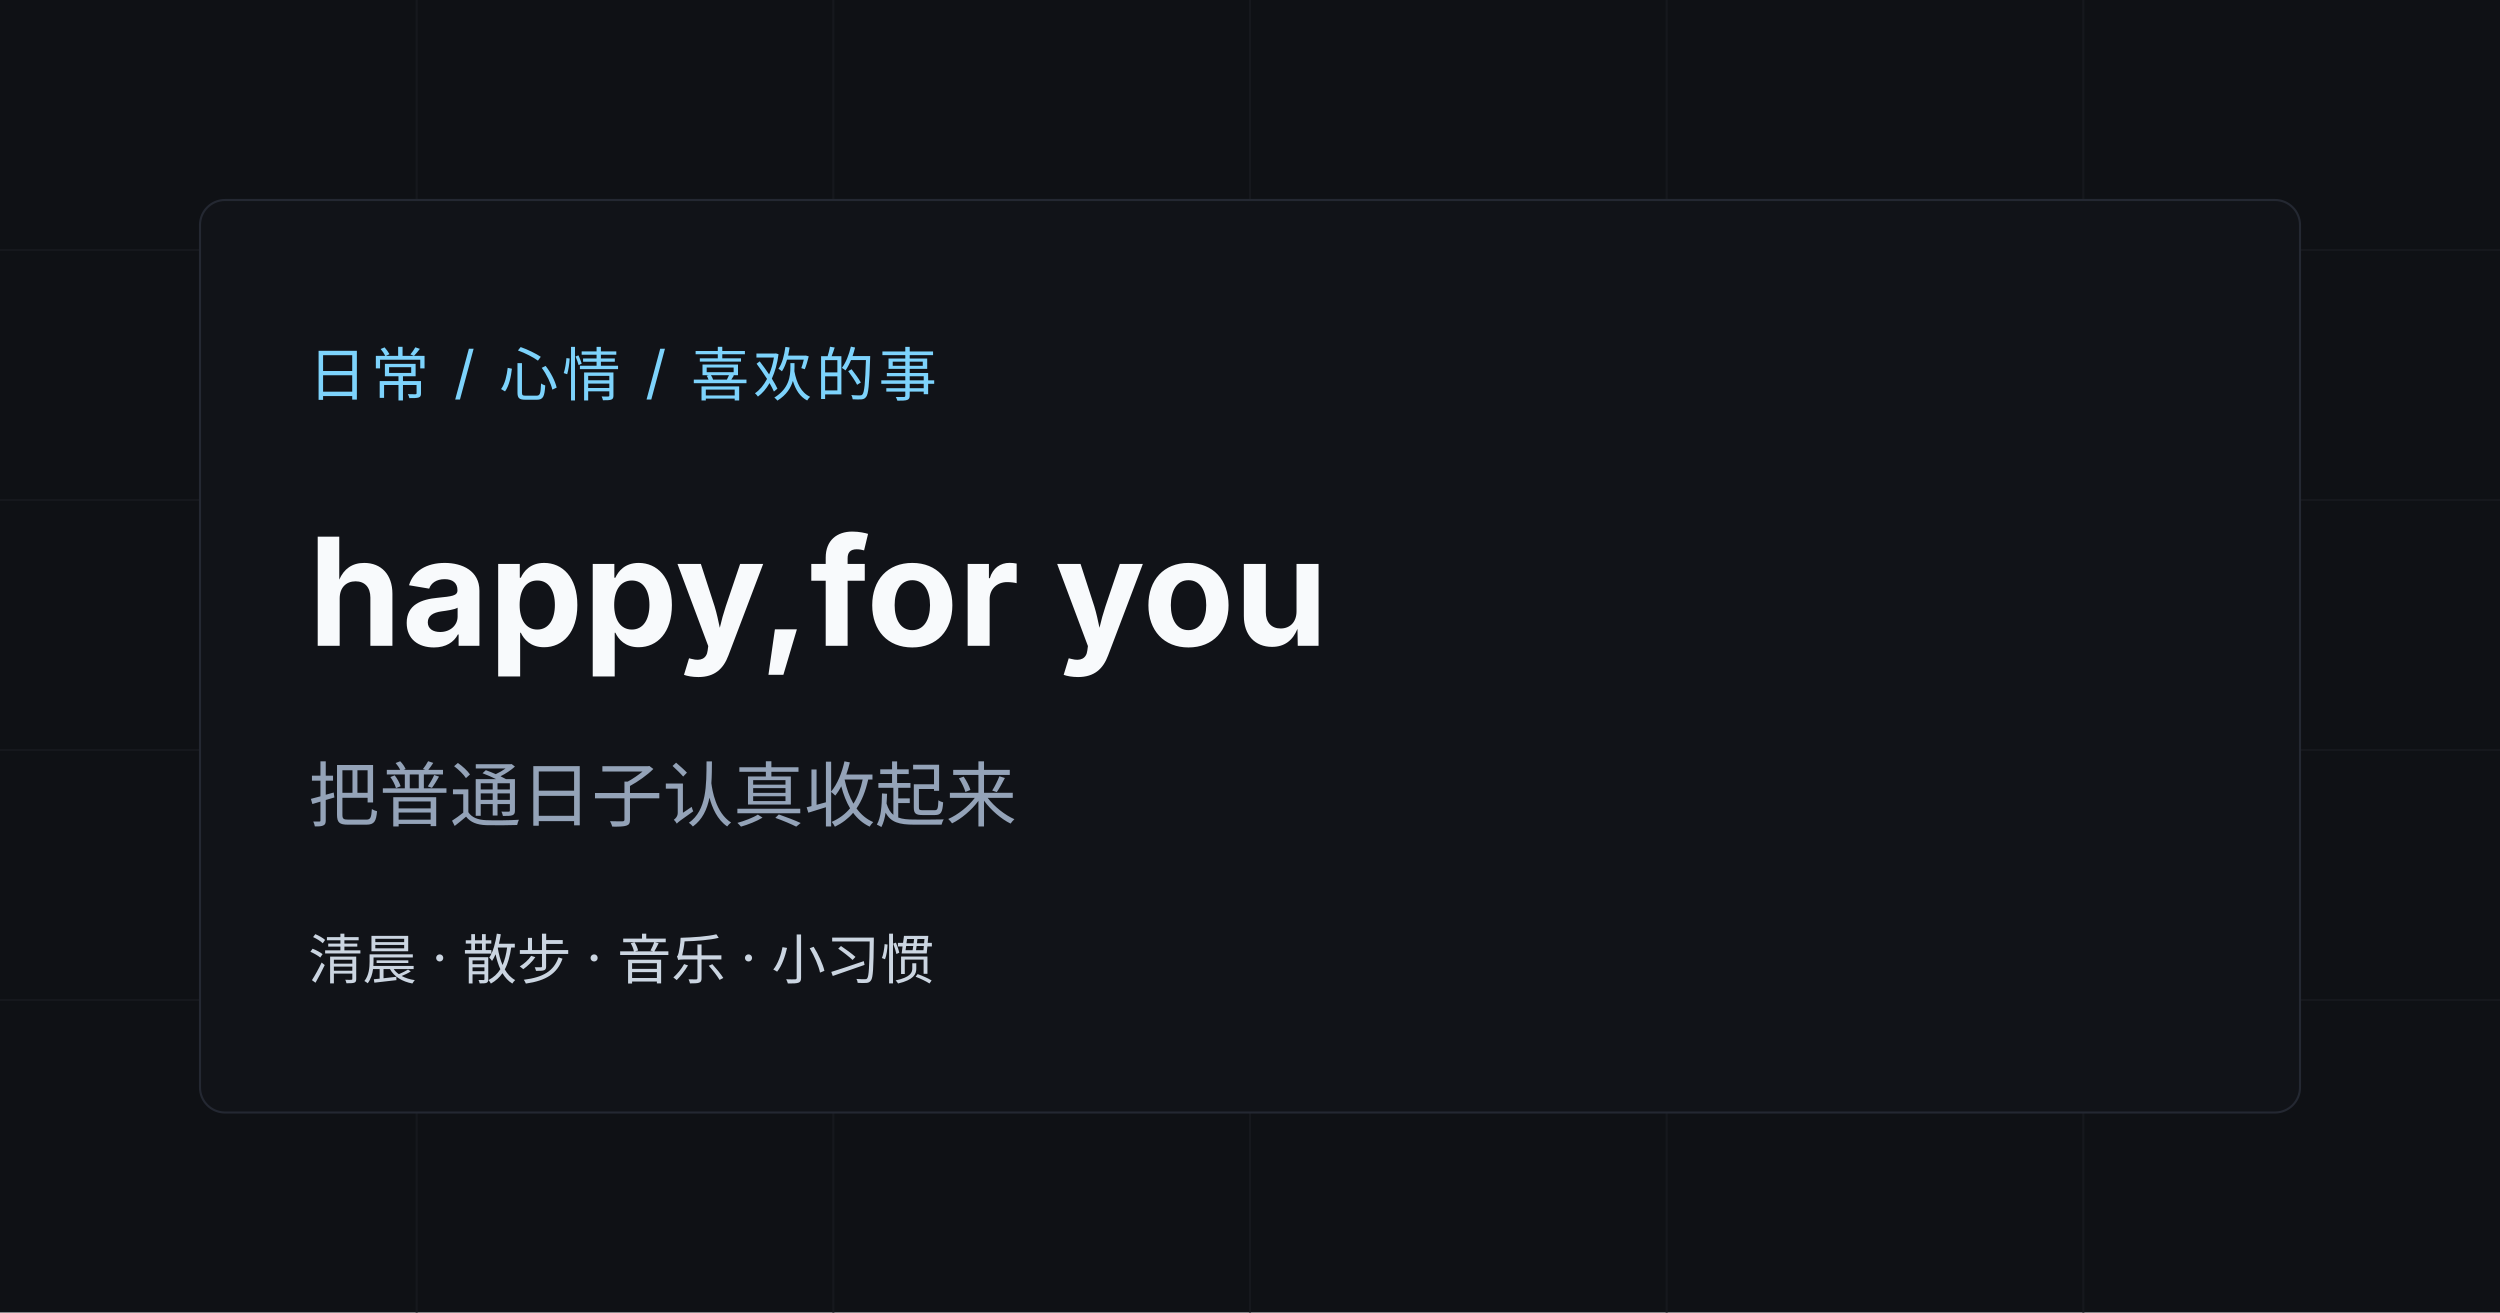
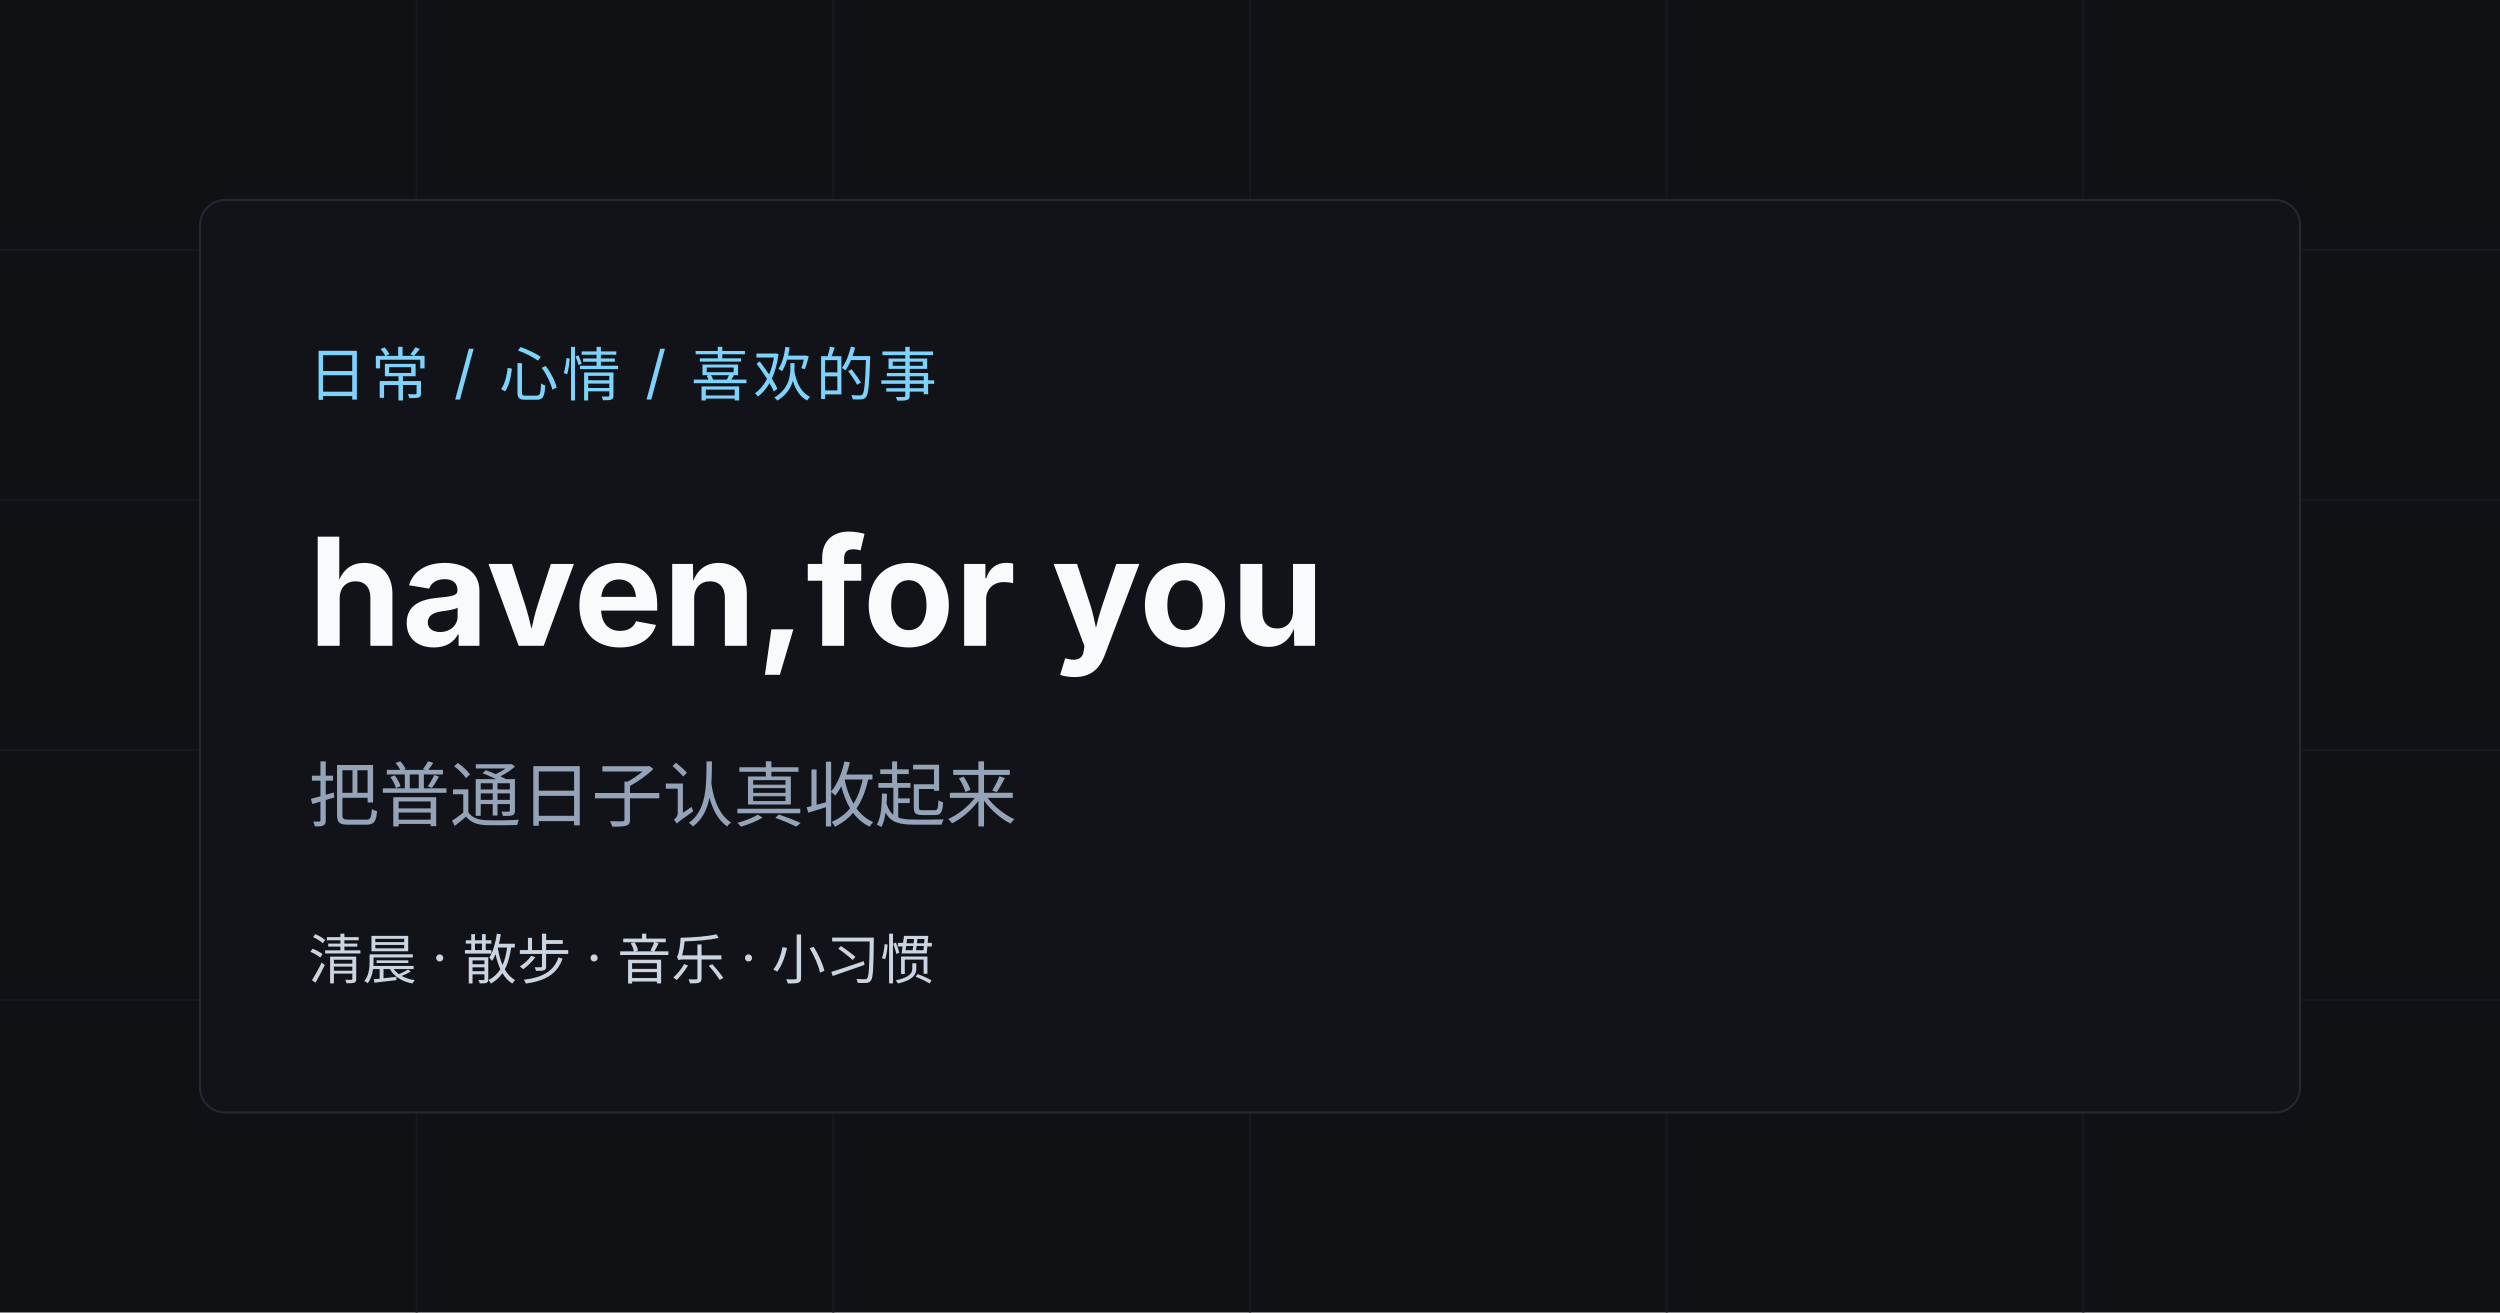
<svg xmlns="http://www.w3.org/2000/svg" width="1200" height="630" viewBox="0 0 1200 630" role="img" aria-labelledby="title desc">
  <rect width="1200" height="630" fill="#0f1115" />
  <path d="M0 120h1200M0 240h1200M0 360h1200M0 480h1200M200 0v630M400 0v630M600 0v630M800 0v630M1000 0v630" stroke="#16181d" stroke-width="1" />
  <rect x="96" y="96" width="1008" height="438" rx="12" fill="#111318" stroke="#242832" />
  <text x="148" y="190" fill="#7dd3fc" font-family="Inter, Microsoft YaHei, sans-serif" font-size="28" letter-spacing="2">日常 / 心情 / 喜欢的事</text>
-   <text x="148" y="310" fill="#f8fafc" font-family="Inter, Microsoft YaHei, sans-serif" font-size="72" font-weight="700">happy,for you</text>
+   <text x="148" y="310" fill="#f8fafc" font-family="Inter, Microsoft YaHei, sans-serif" font-size="72" font-weight="700">haven,for you</text>
  <text x="148" y="394" fill="#94a3b8" font-family="Inter, Microsoft YaHei, sans-serif" font-size="34">把普通日子认真收起来</text>
  <text x="148" y="470" fill="#cbd5e1" font-family="Inter, Microsoft YaHei, sans-serif" font-size="26">清晨 · 散步 · 音乐 · 小习惯</text>
</svg>
